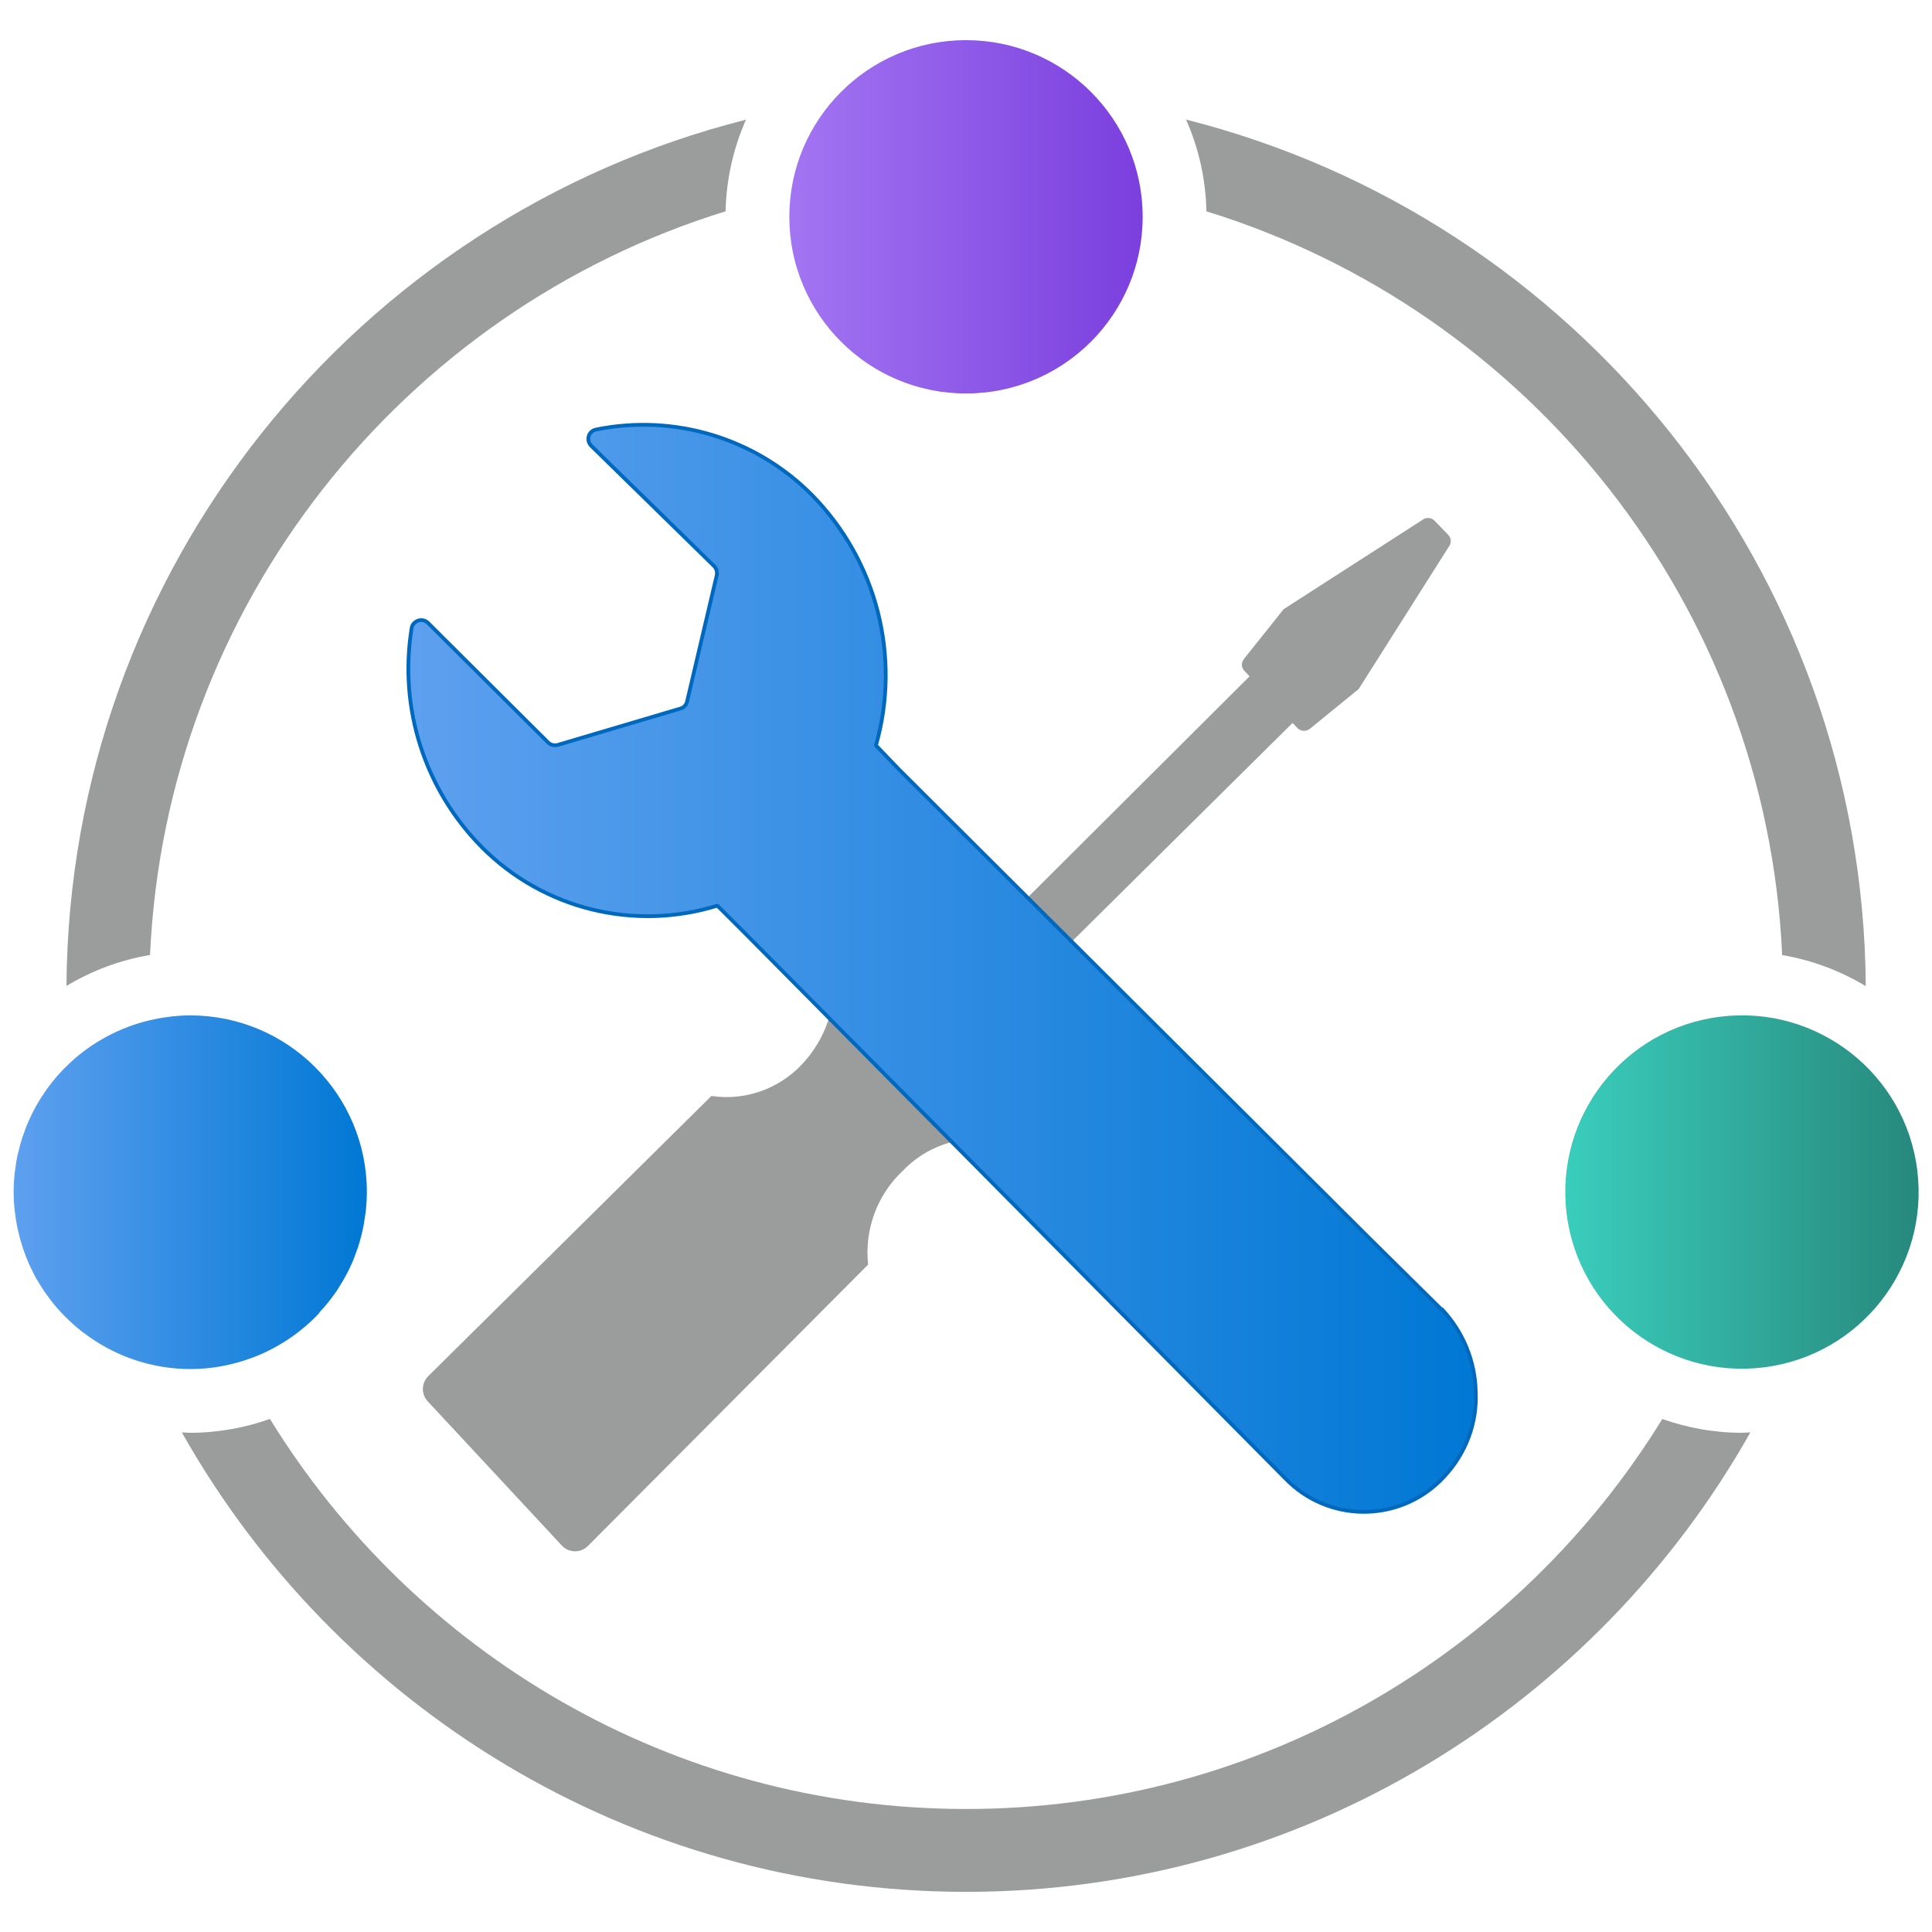
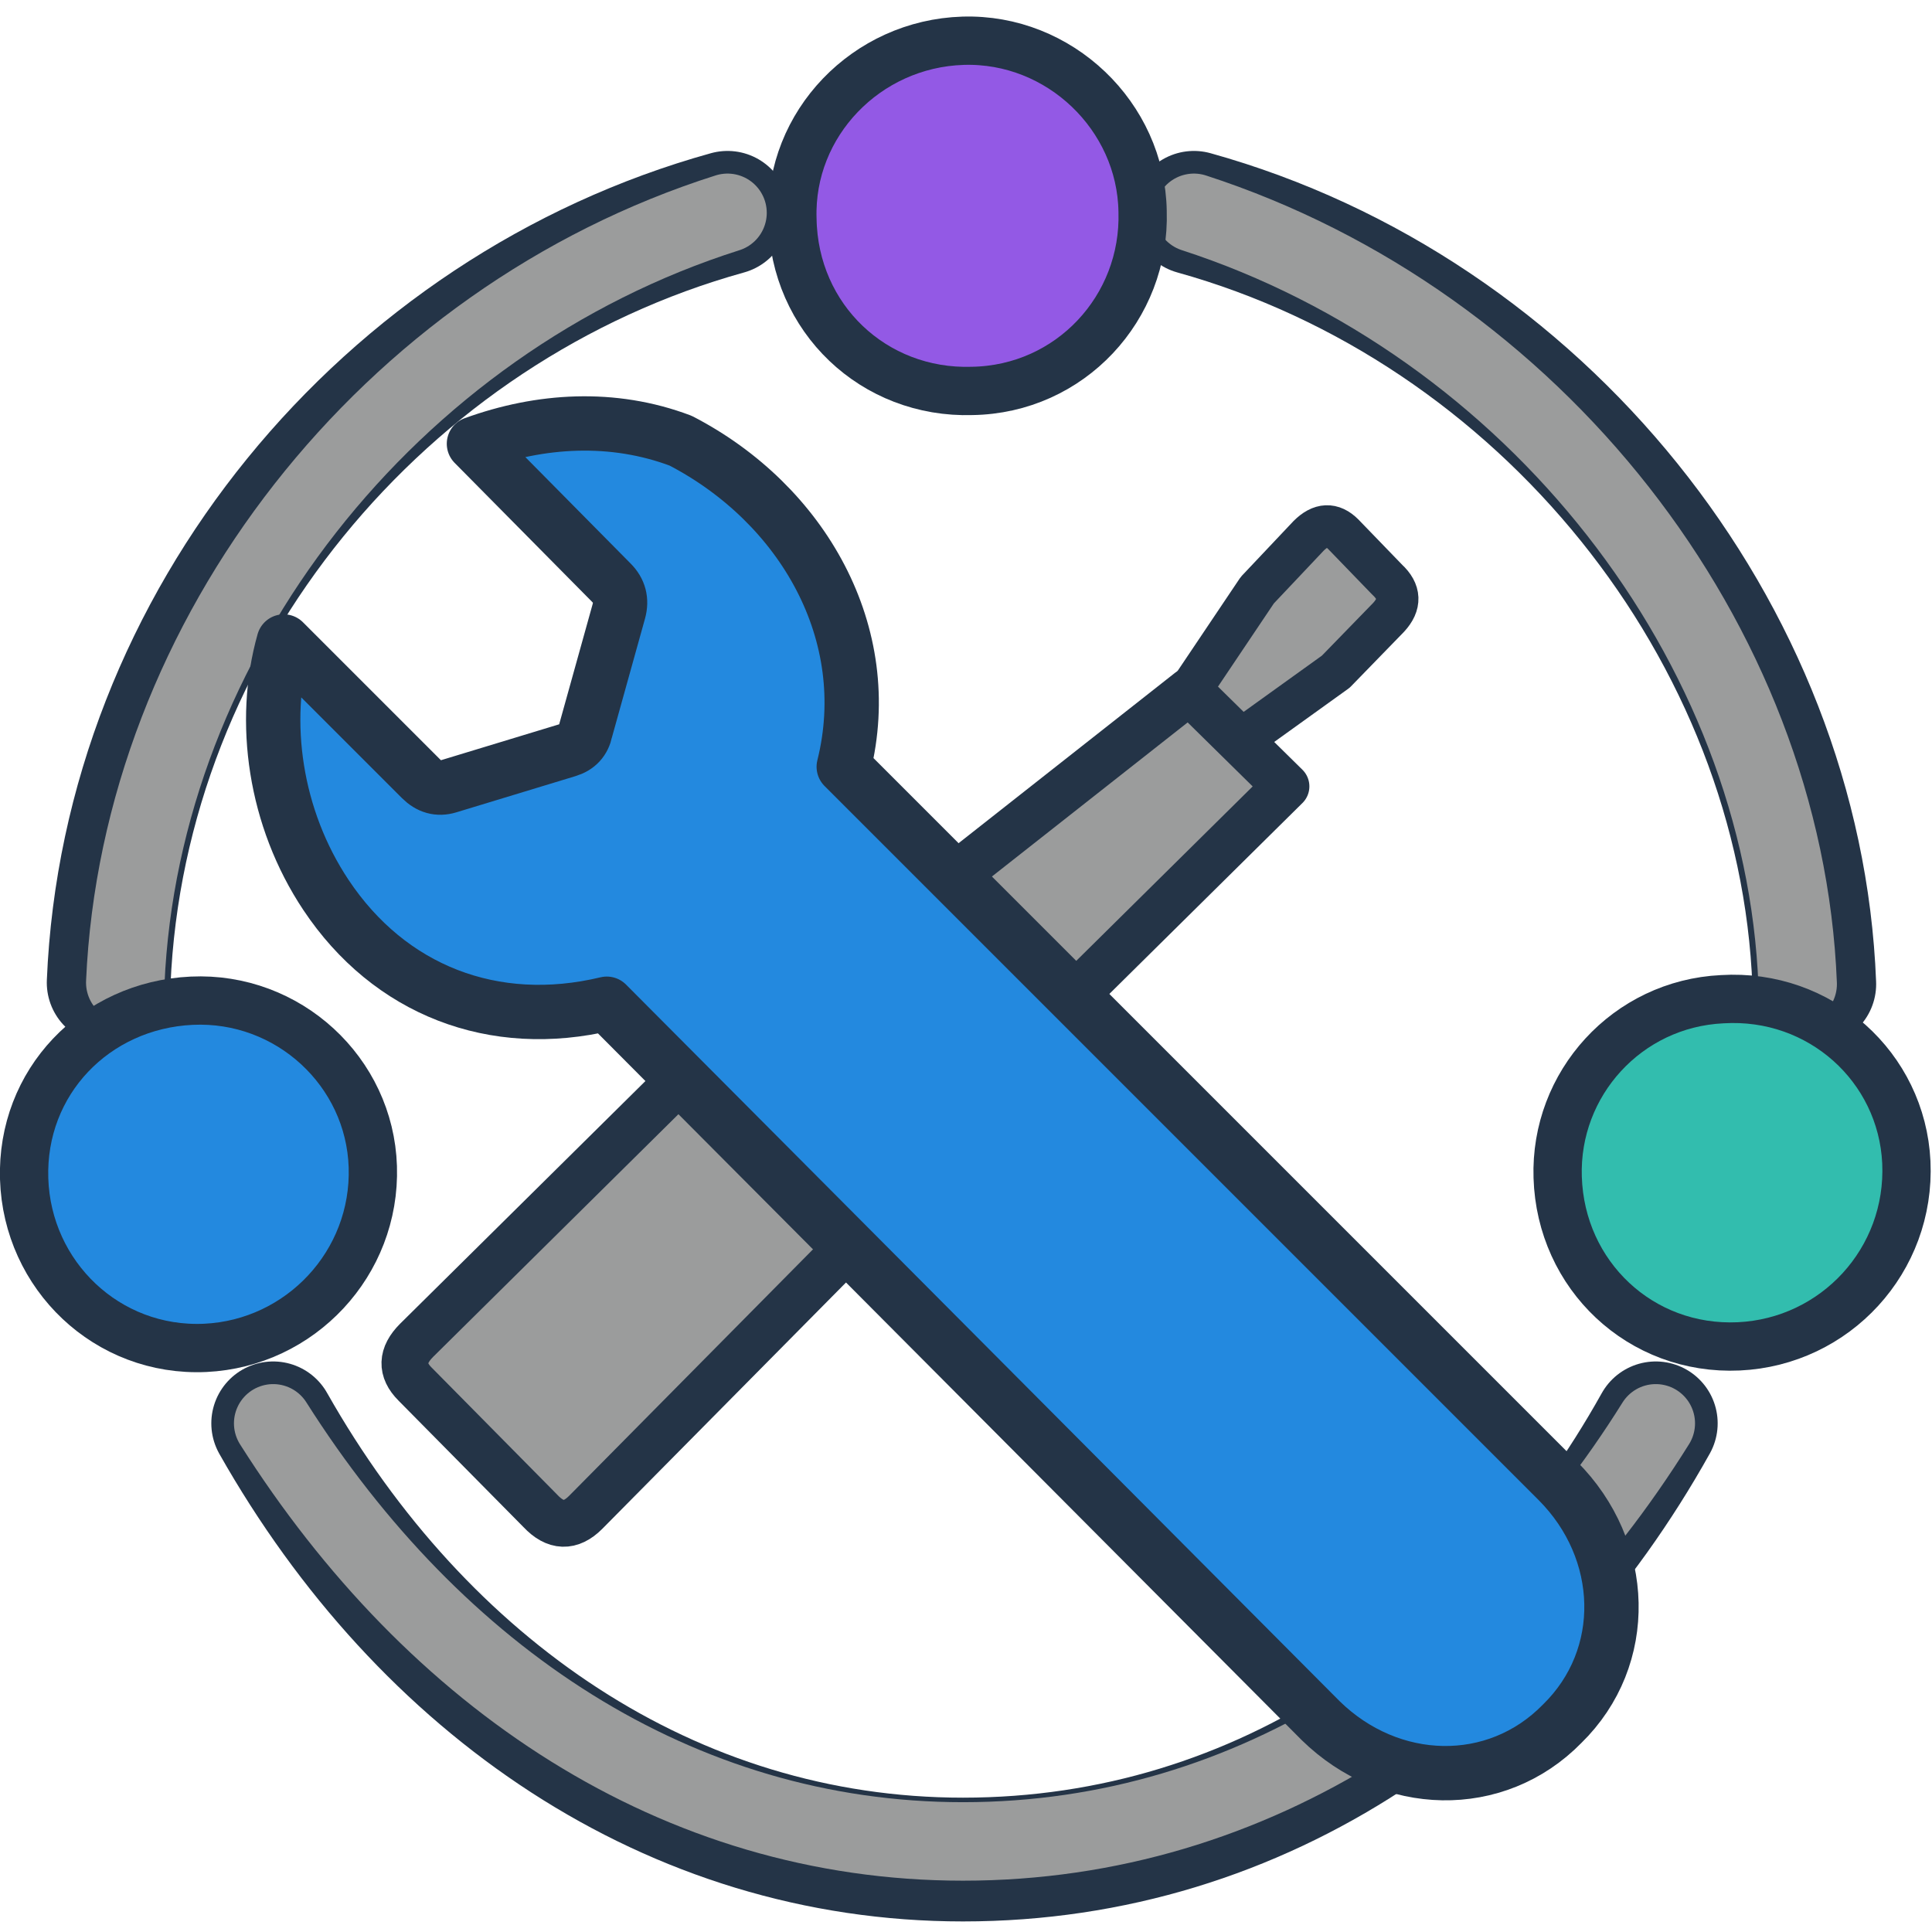
- <svg xmlns="http://www.w3.org/2000/svg" width="128" height="128" viewBox="0 0 128 128">
-   <defs>
-     <linearGradient id="uuid-9c9896e7-39de-430f-a354-b7f78acaf128" x1="14.284" y1="11.106" x2="18.173" y2="11.106" gradientTransform="translate(1.479 -1.9) rotate(7.018)" gradientUnits="userSpaceOnUse">
-       <stop offset="0" stop-color="#3cd4c2" />
-       <stop offset="1" stop-color="#258277" />
-     </linearGradient>
-     <linearGradient id="uuid-05fdd4c6-4fa7-4cd2-86b4-7c0167e1dd64" x1="3.807" y1="9.022" x2="13.752" y2="9.022" gradientUnits="userSpaceOnUse">
-       <stop offset="0" stop-color="#5ea0ef" />
-       <stop offset="1" stop-color="#0078d4" />
-     </linearGradient>
-     <linearGradient id="uuid-4b876b29-92c5-4b74-90cb-5023c330378f" x1="7.055" y1="2.02" x2="10.945" y2="2.02" gradientUnits="userSpaceOnUse">
-       <stop offset="0" stop-color="#a67af4" />
-       <stop offset="1" stop-color="#773adc" />
-     </linearGradient>
-     <linearGradient id="uuid-e7ee5cb2-af8f-4336-9c07-3fce88cb3cf6" x1=".125" y1="11.106" x2="3.418" y2="11.106" gradientUnits="userSpaceOnUse">
-       <stop offset="0" stop-color="#5ea0ef" />
-       <stop offset="1" stop-color="#0078d4" />
-     </linearGradient>
-   </defs>
-   <g transform="scale(7.111111)">
-     <circle cx="16.229" cy="11.106" r="1.646" transform="translate(-1.235 2.066) rotate(-7.018)" fill="url(#uuid-9c9896e7-39de-430f-a354-b7f78acaf128)" />
-     <path d="M12.043,6.736l.046.048c.031.032.08.033.115.006l.455-.371.844-1.333c.022-.034.016-.076-.011-.104l-.126-.13c-.029-.03-.074-.035-.108-.012l-1.299.836-.37.464c-.026.034-.025.08.005.111l.048.05-2.714,2.705-.54-.579-.621.622c.033.32-.077.639-.3.872-.217.228-.529.336-.839.29l-2.638,2.61c-.065.065-.067.169-.004.236l1.248,1.342c.065.069.171.073.24.008,0,0,.002-.002.004-.004l2.61-2.621c-.035-.324.083-.648.321-.872.217-.228.529-.336.839-.29l.621-.622-.54-.575,2.714-2.688-.002.002Z" fill="#9b9c9c" />
-     <path d="M13.431,12.201l-.685-.677-4.368-4.353-.217-.226c.236-.83.007-1.722-.6-2.337-.525-.527-1.28-.754-2.008-.606-.049.009-.08.057-.07.106.005.017.013.034.026.046l1.144,1.12c.022.023.031.055.025.085l-.277,1.178c-.008.032-.031.056-.063.065l-1.141.338c-.032.009-.066.001-.09-.022l-1.119-1.114c-.035-.036-.092-.035-.128,0-.013.013-.023.03-.025.049-.121.747.123,1.505.656,2.042.572.575,1.417.783,2.192.543l.043.042.245.245,5.007,5.052c.39.402,1.031.413,1.435.023.017-.017.033-.033.048-.05.196-.212.302-.493.288-.782-.005-.287-.119-.562-.316-.771l-.004.004Z" fill="url(#uuid-05fdd4c6-4fa7-4cd2-86b4-7c0167e1dd64)" stroke="#0069bd" stroke-width=".035" stroke-linejoin="round" stroke-linecap="round" />
-     <circle cx="9" cy="2.02" r="1.646" fill="url(#uuid-4b876b29-92c5-4b74-90cb-5023c330378f)" />
-     <path d="M2.975,12.228c.012-.013.023-.025.035-.038.019-.022.038-.044.056-.067.013-.016.025-.033.037-.049.016-.022.032-.043.046-.066.014-.022.028-.045.041-.067.015-.026.03-.052.044-.079.017-.033.034-.067.049-.102.008-.018.014-.036.021-.054.011-.029.022-.058.032-.087.006-.019.012-.038.017-.057.009-.03.016-.06.023-.091.004-.019.008-.038.012-.057.006-.034.011-.068.016-.102.002-.017.005-.033.006-.05.005-.051.008-.103.008-.156,0-.909-.737-1.646-1.647-1.646-.064,0-.126.005-.188.012-.003,0-.006.001-.01.002-.06.007-.119.018-.176.031,0,0,0,0,0,0h0c-.286.067-.543.208-.75.402h0s0,0,0,0c-.08.075-.152.157-.216.247,0,0,0,0,0,.001-.03.043-.059.087-.085.133-.002.003-.003.005-.005.008-.024.043-.047.087-.067.133-.003.006-.006.011-.008.017-.019.042-.035.086-.05.13-.003.009-.007.018-.01.028-.013.041-.024.083-.034.126-.003.013-.007.025-.01.038-.009.042-.015.084-.02.127-.002.014-.005.027-.006.041-.006.057-.009.114-.009.172,0,.053.003.105.008.157.002.017.004.034.007.051.004.034.009.068.016.102.004.02.008.04.013.059.007.03.014.059.023.088.006.021.012.041.019.062.009.027.019.054.029.08.008.021.016.041.025.062.011.025.023.049.035.073.01.021.02.042.031.062.006.011.013.021.02.032.033.057.069.111.109.163.008.011.016.023.025.034.021.027.044.052.066.077.009.009.017.019.026.028.025.026.05.051.076.075.007.006.014.013.021.019.029.026.058.051.089.075.002.001.004.003.006.004.278.215.626.344,1.004.344.199,0,.389-.037.565-.102.006-.002.012-.004.017-.006.037-.014.074-.029.11-.046.005-.002.01-.005.016-.008.148-.071.284-.163.404-.273.008-.008.017-.015.025-.023.023-.022.045-.044.066-.068Z" fill="url(#uuid-e7ee5cb2-af8f-4336-9c07-3fce88cb3cf6)" />
-     <path d="M6.76,1.97c.007-.304.074-.592.19-.855C3.334,2.028.646,5.296.619,9.186c.235-.142.498-.241.779-.289.147-3.265,2.36-6.001,5.361-6.928Z" fill="#9b9c9c" />
-     <path d="M15.487,13.221c-1.341,2.178-3.746,3.633-6.486,3.633s-5.145-1.456-6.486-3.634c-.233.082-.483.129-.744.129-.026,0-.051-.003-.077-.004,1.439,2.552,4.174,4.281,7.307,4.281s5.868-1.729,7.307-4.281c-.027,0-.053.004-.08.004-.26,0-.509-.047-.742-.129Z" fill="#9b9c9c" />
-     <path d="M11.05,1.114c.117.263.183.551.19.855,3.002.926,5.217,3.663,5.364,6.929.281.048.544.148.779.29-.026-3.891-2.715-7.161-6.333-8.074Z" fill="#9b9c9c" />
-   </g>
+ <svg xmlns="http://www.w3.org/2000/svg" width="128" height="128" viewBox="0 0 128 128" fill="none" stroke-linecap="round" stroke-linejoin="round">
+   <path d="M48.2 14.1        C25.5 20.4 8.2 41.1 7.2 65.1" stroke="#243447" stroke-width="8.2" />
+   <path d="M48.2 14.1        C25.8 21.2 9.3 42.2 8.3 65.1" stroke="#9B9C9C" stroke-width="5.2" />
+   <path d="M79.1 14.1        C102.1 20.5 119.3 41.8 120.2 65.2" stroke="#243447" stroke-width="8.2" />
+   <path d="M79.1 14.1        C101.6 21.4 118.2 42.5 119.1 65.2" stroke="#9B9C9C" stroke-width="5.2" />
+   <path d="M18.1 94.3        C28 111.8 44.5 123.2 63.8 123.2        C83.7 123.2 100.1 111.5 109.7 94.3" stroke="#243447" stroke-width="8.2" />
+   <path d="M18.1 94.3        C28.8 111.2 44.9 122 63.8 122        C83.2 122 99.4 110.8 109.7 94.3" stroke="#9B9C9C" stroke-width="5.2" />
+   <path d="M63.8 2.7        C70.2 2.5 75.6 7.7 75.7 14        C75.9 20.4 70.9 25.8 64.4 25.9        C57.9 26.1 52.6 21.1 52.5 14.5        C52.3 8.2 57.4 2.9 63.8 2.7Z" fill="#9359E5" stroke="#243447" stroke-width="3.2" />
+   <path d="M12.7 66.3        C19.1 66 24.5 71 24.7 77.3        C24.9 83.7 19.9 89 13.6 89.3        C7.1 89.6 1.8 84.5 1.6 78.1        C1.4 71.7 6.3 66.6 12.7 66.3Z" fill="#2389DF" stroke="#243447" stroke-width="3.2" />
+   <path d="M114.1 66.2        C120.6 65.8 126 70.7 126.3 77        C126.6 83.5 121.6 88.9 115.2 89.2        C108.7 89.5 103.4 84.5 103.2 78        C103 71.8 107.8 66.5 114.1 66.2Z" fill="#32BDAE" stroke="#243447" stroke-width="3.2" />
+   <path d="M83.3 39.1        L86.7 35.5        Q87.9 34.3 89 35.4        L91.9 38.4        Q93.2 39.6 92 40.9        L88.5 44.5        L82.1 49.1        L78.8 45.8Z" fill="#9B9C9C" stroke="#243447" stroke-width="2.8" />
+   <path d="M78.8 45.8        L85.2 52.1        L58.5 78.5        Q57.2 79.8 57.4 81.4        L38.8 100.2        Q37.3 101.7 35.8 100.1        L27.5 91.7        Q26.1 90.3 27.6 88.8        L46.2 70.4        Q47.9 70.4 49.2 69.1Z" fill="#9B9C9C" stroke="#243447" stroke-width="3.1" />
+   <path d="M45.1 29.2        C40.6 27.5 35.8 27.8 31.4 29.4        L40.5 38.6        Q41.3 39.4 41 40.5        L38.8 48.4        Q38.6 49.4 37.6 49.7        L29.7 52.1        Q28.7 52.4 27.9 51.6        L18.8 42.5        C17.3 47.8 18.2 54.2 21.6 59.3        C25.8 65.6 32.7 68.3 40.2 66.5        L87.5 114        C92.1 118.5 99.1 118.7 103.5 114.2        C108 109.8 107.8 102.7 103.2 98.1        L55.9 50.8        C58.1 42 53.2 33.4 45.1 29.2Z" fill="#2389DF" stroke="#243447" stroke-width="3.6" />
</svg>
